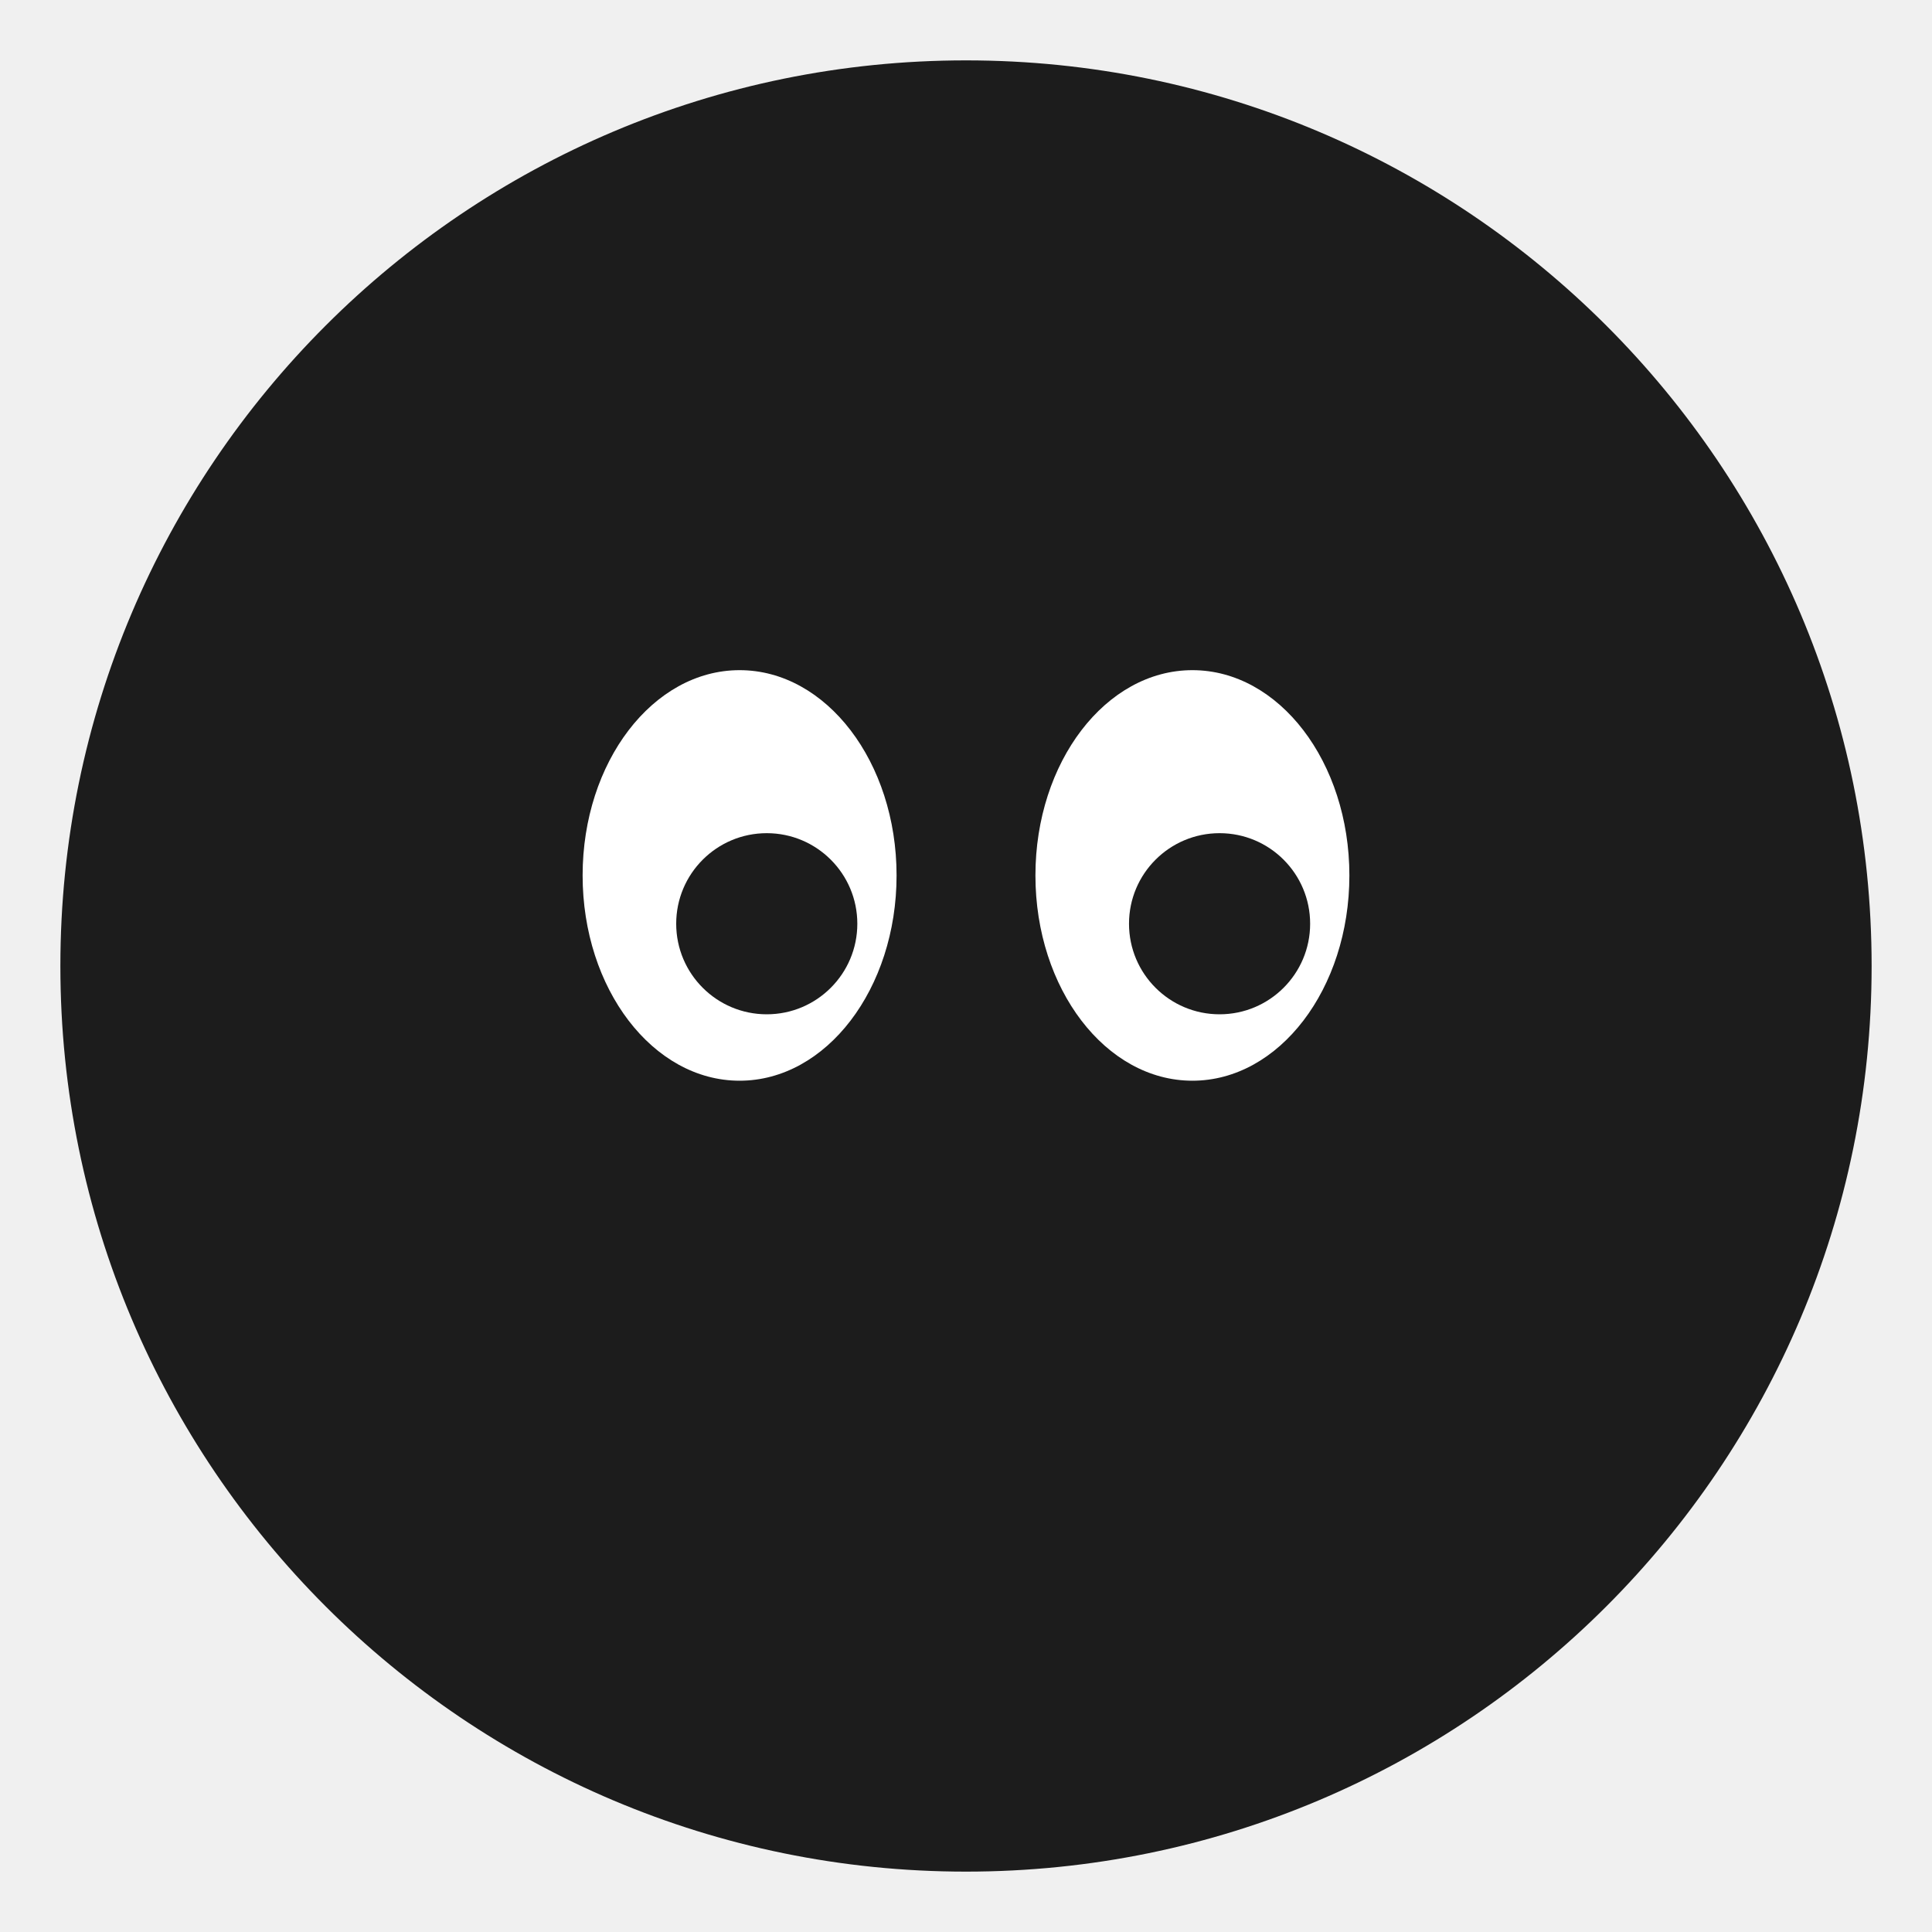
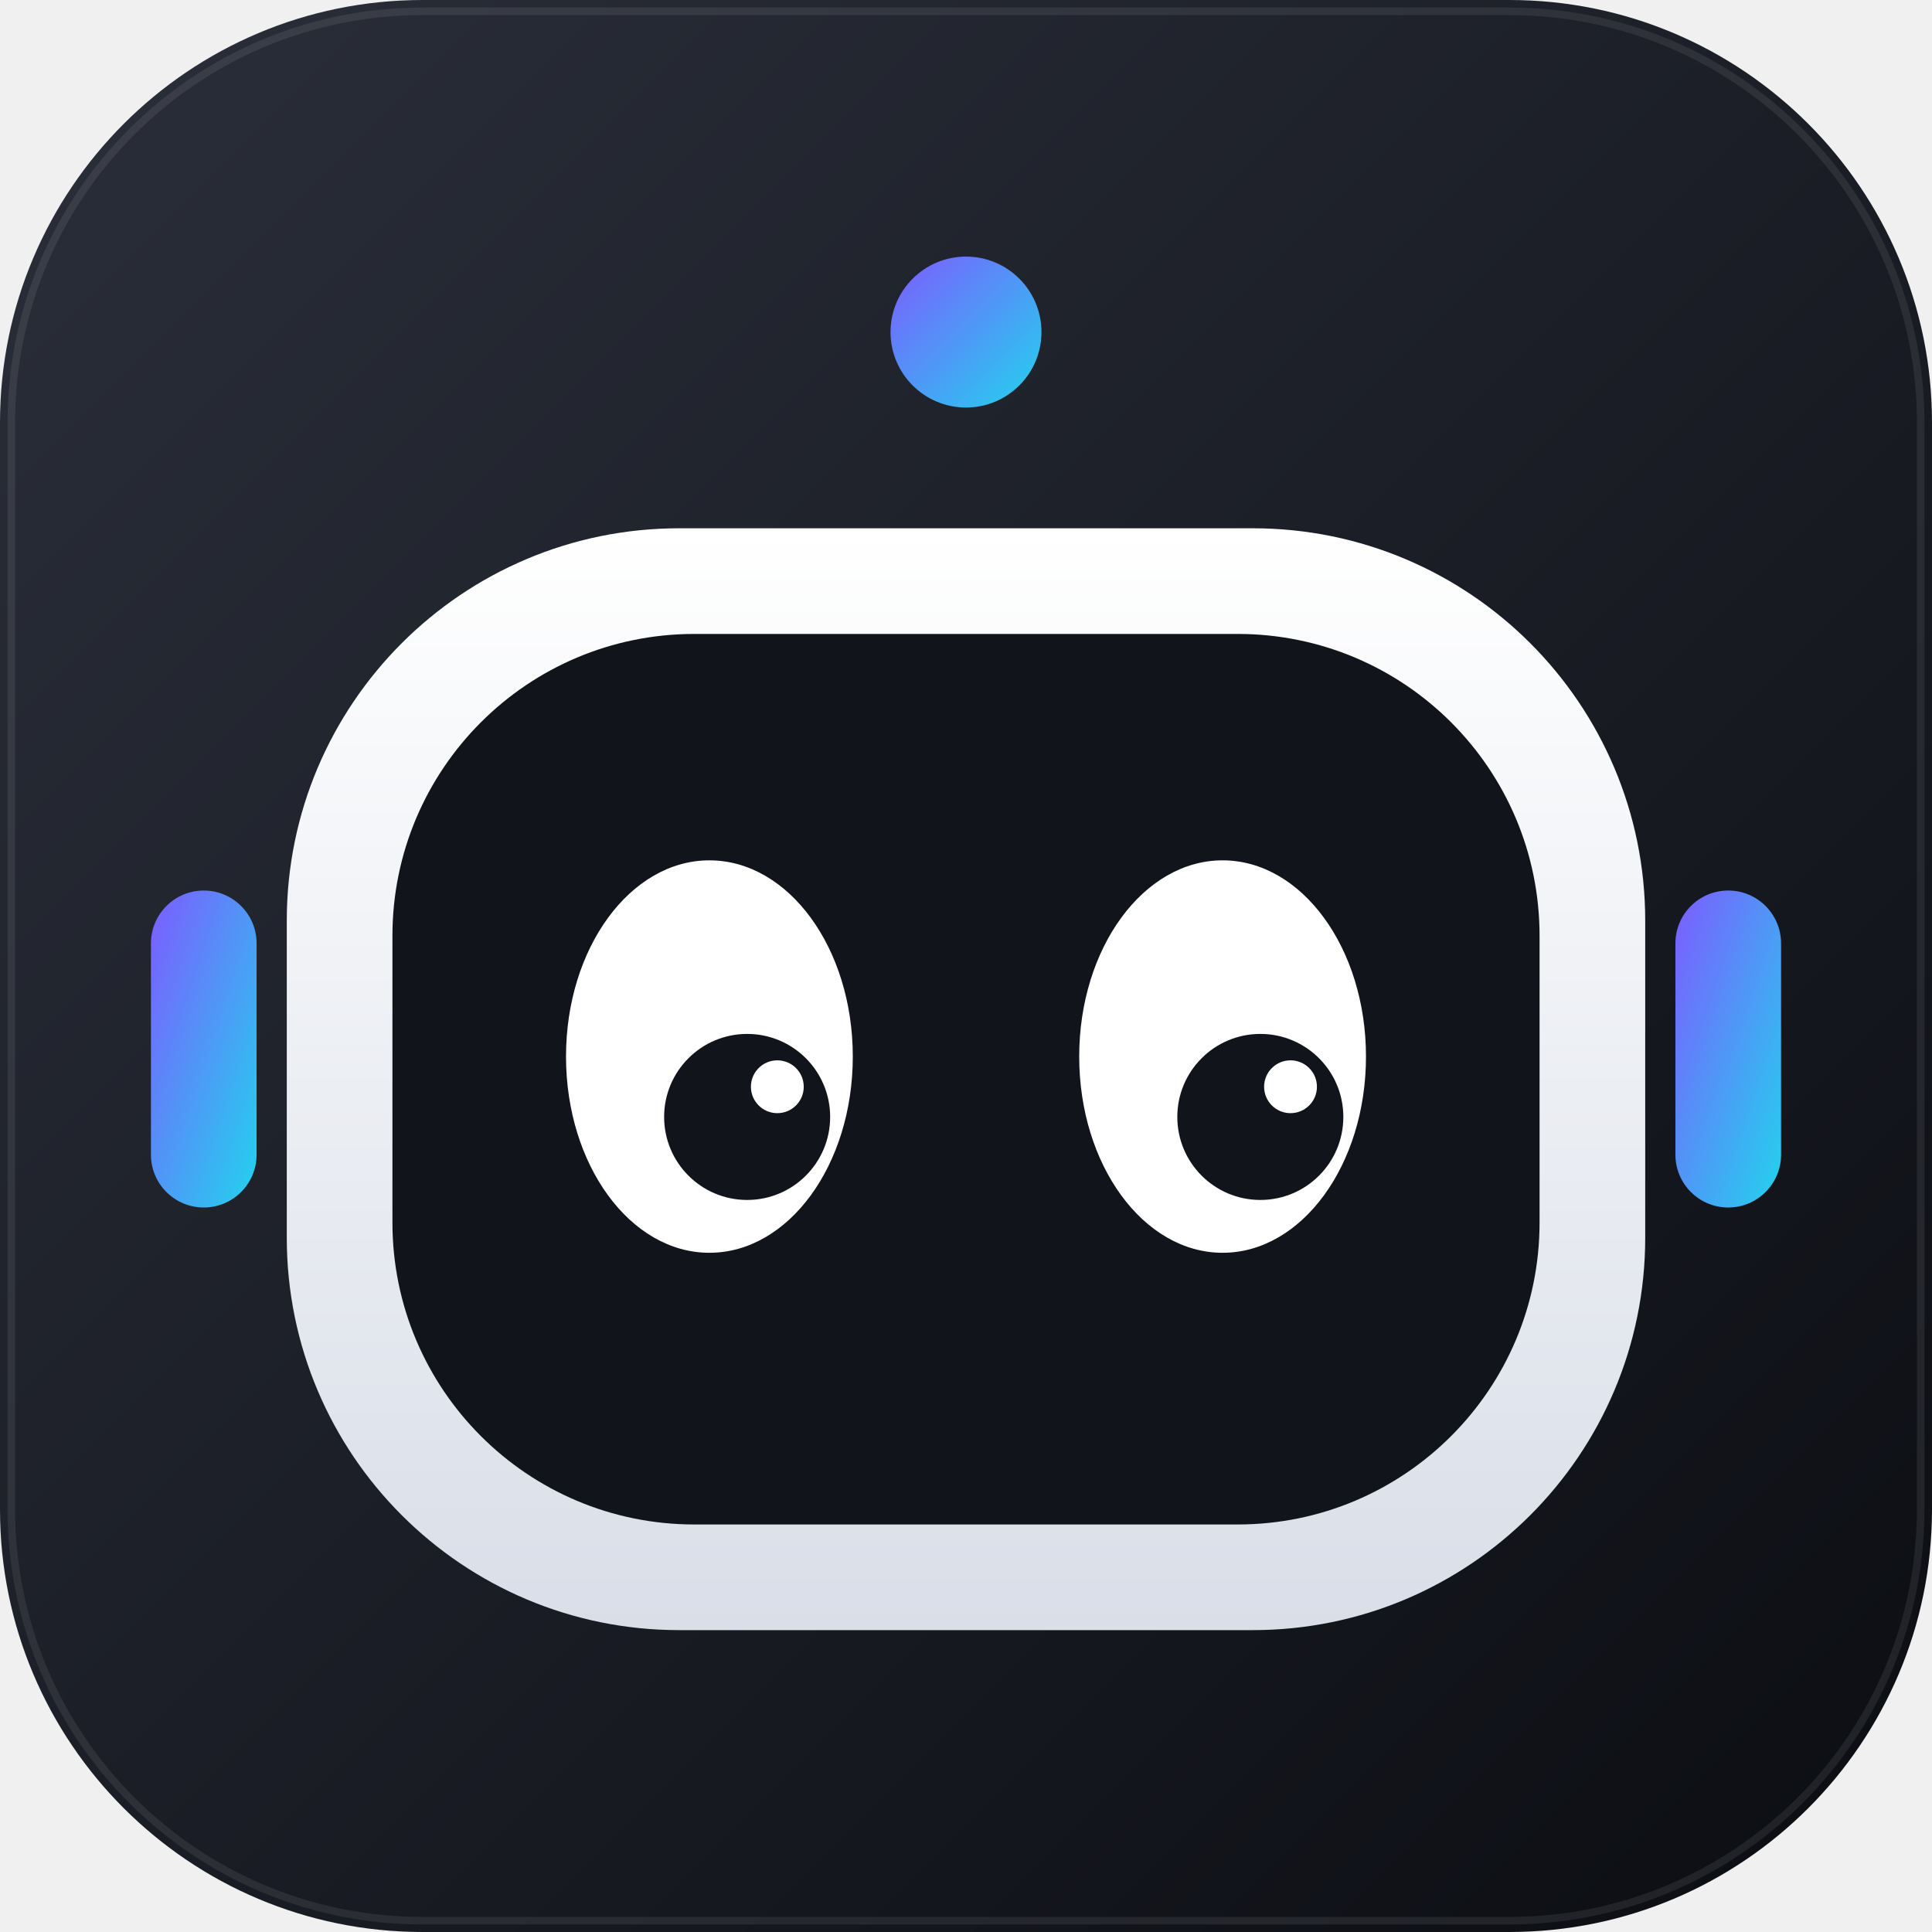
- <svg xmlns="http://www.w3.org/2000/svg" viewBox="0 0 64 64">
-   <circle cx="32" cy="32" r="30" fill="#1C1C1C" />
-   <ellipse cx="24.5" cy="29" rx="5.2" ry="6.8" fill="#FFFFFF" />
-   <ellipse cx="39.5" cy="29" rx="5.2" ry="6.8" fill="#FFFFFF" />
-   <circle cx="25.4" cy="30.6" r="3" fill="#1C1C1C" />
-   <circle cx="40.4" cy="30.6" r="3" fill="#1C1C1C" />
+ <svg xmlns="http://www.w3.org/2000/svg" viewBox="0 0 512 512">
+   <defs>
+     <linearGradient id="bg" x1="0" y1="0" x2="1" y2="1">
+       <stop offset="0" stop-color="#2B2F3A" />
+       <stop offset="1" stop-color="#0B0D12" />
+     </linearGradient>
+     <linearGradient id="head" x1="0" y1="0" x2="0" y2="1">
+       <stop offset="0" stop-color="#FFFFFF" />
+       <stop offset="1" stop-color="#D9DEE8" />
+     </linearGradient>
+     <linearGradient id="glow" x1="0" y1="0" x2="1" y2="1">
+       <stop offset="0" stop-color="#7C5CFF" />
+       <stop offset="1" stop-color="#22D3EE" />
+     </linearGradient>
+   </defs>
+   <rect width="512" height="512" rx="112" fill="url(#bg)" />
+   <rect x="3" y="3" width="506" height="506" rx="109" fill="none" stroke="#FFFFFF" stroke-opacity=".08" stroke-width="2" />
+   <line x1="256" y1="96" x2="256" y2="142" stroke="url(#glow)" stroke-width="14" stroke-linecap="round" />
+   <circle cx="256" cy="88" r="20" fill="url(#glow)" />
+   <rect x="76" y="140" width="360" height="292" rx="104" fill="url(#head)" />
+   <rect x="104" y="168" width="304" height="236" rx="80" fill="#12141B" />
+   <ellipse cx="188" cy="280" rx="38" ry="52" fill="#FFFFFF" />
+   <ellipse cx="324" cy="280" rx="38" ry="52" fill="#FFFFFF" />
+   <circle cx="198" cy="296" r="22" fill="#12141B" />
+   <circle cx="334" cy="296" r="22" fill="#12141B" />
+   <circle cx="206" cy="288" r="7" fill="#FFFFFF" />
+   <circle cx="342" cy="288" r="7" fill="#FFFFFF" />
+   <rect x="40" y="236" width="28" height="84" rx="14" fill="url(#glow)" />
+   <rect x="444" y="236" width="28" height="84" rx="14" fill="url(#glow)" />
</svg>
